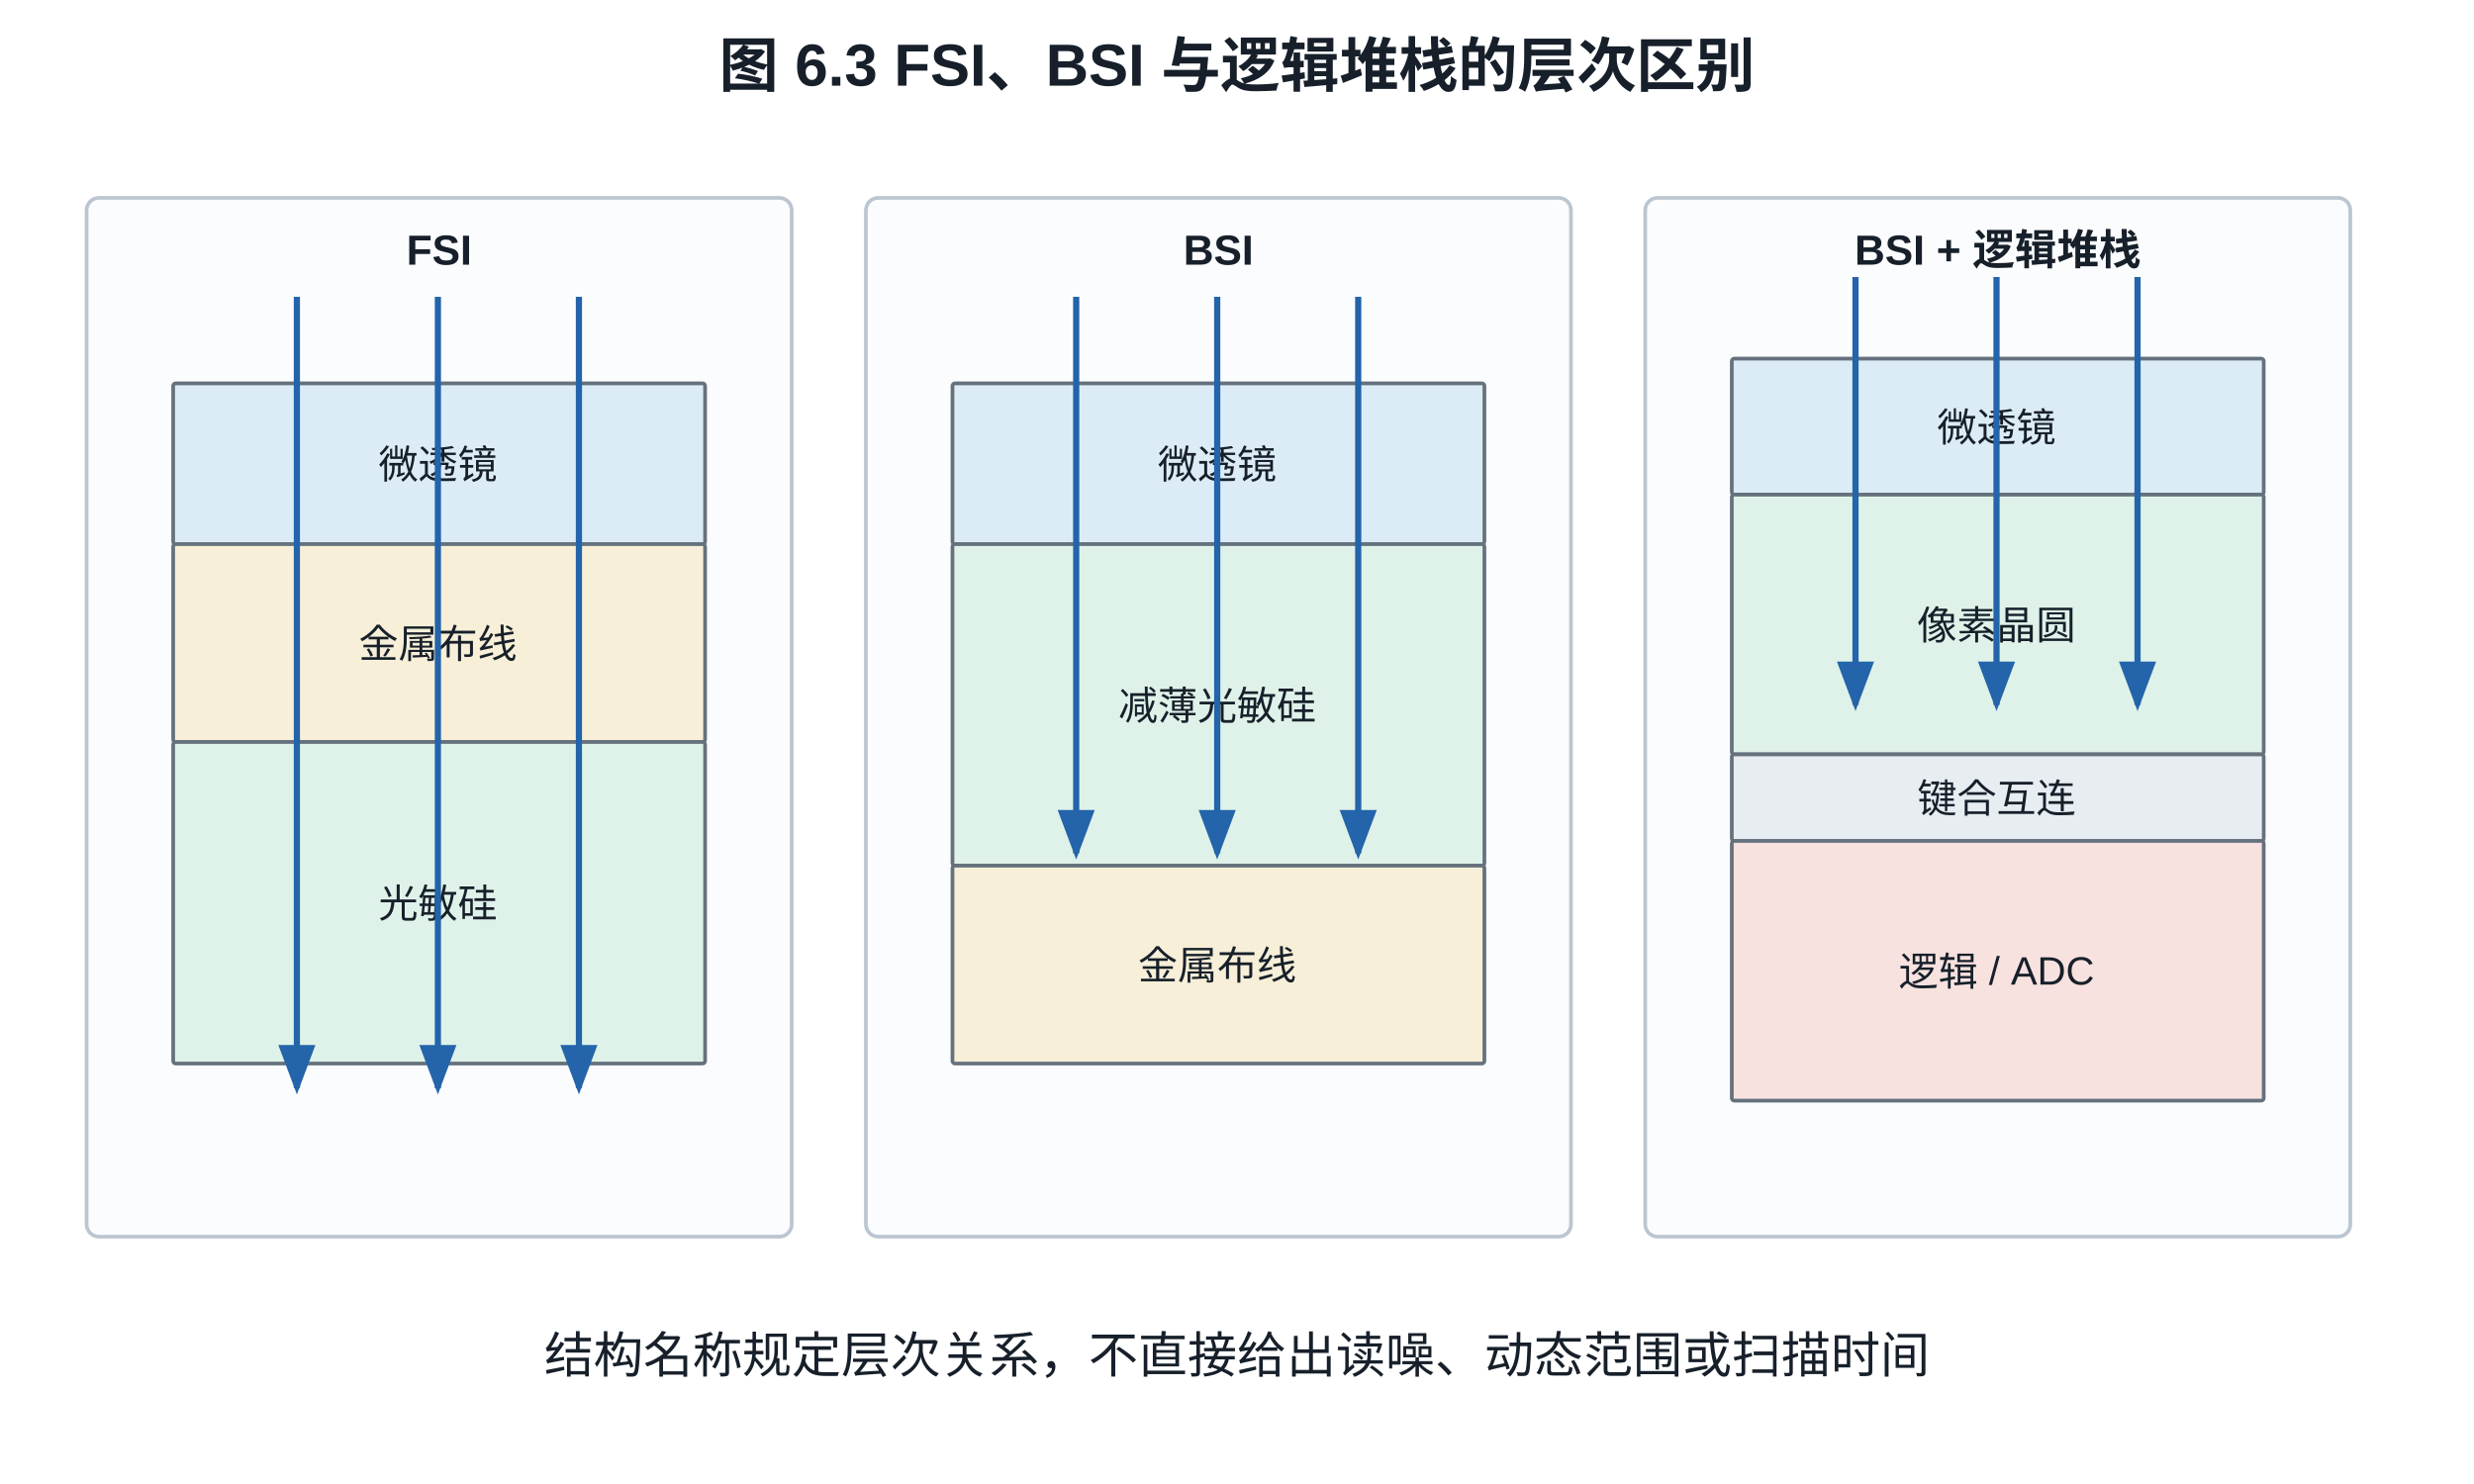
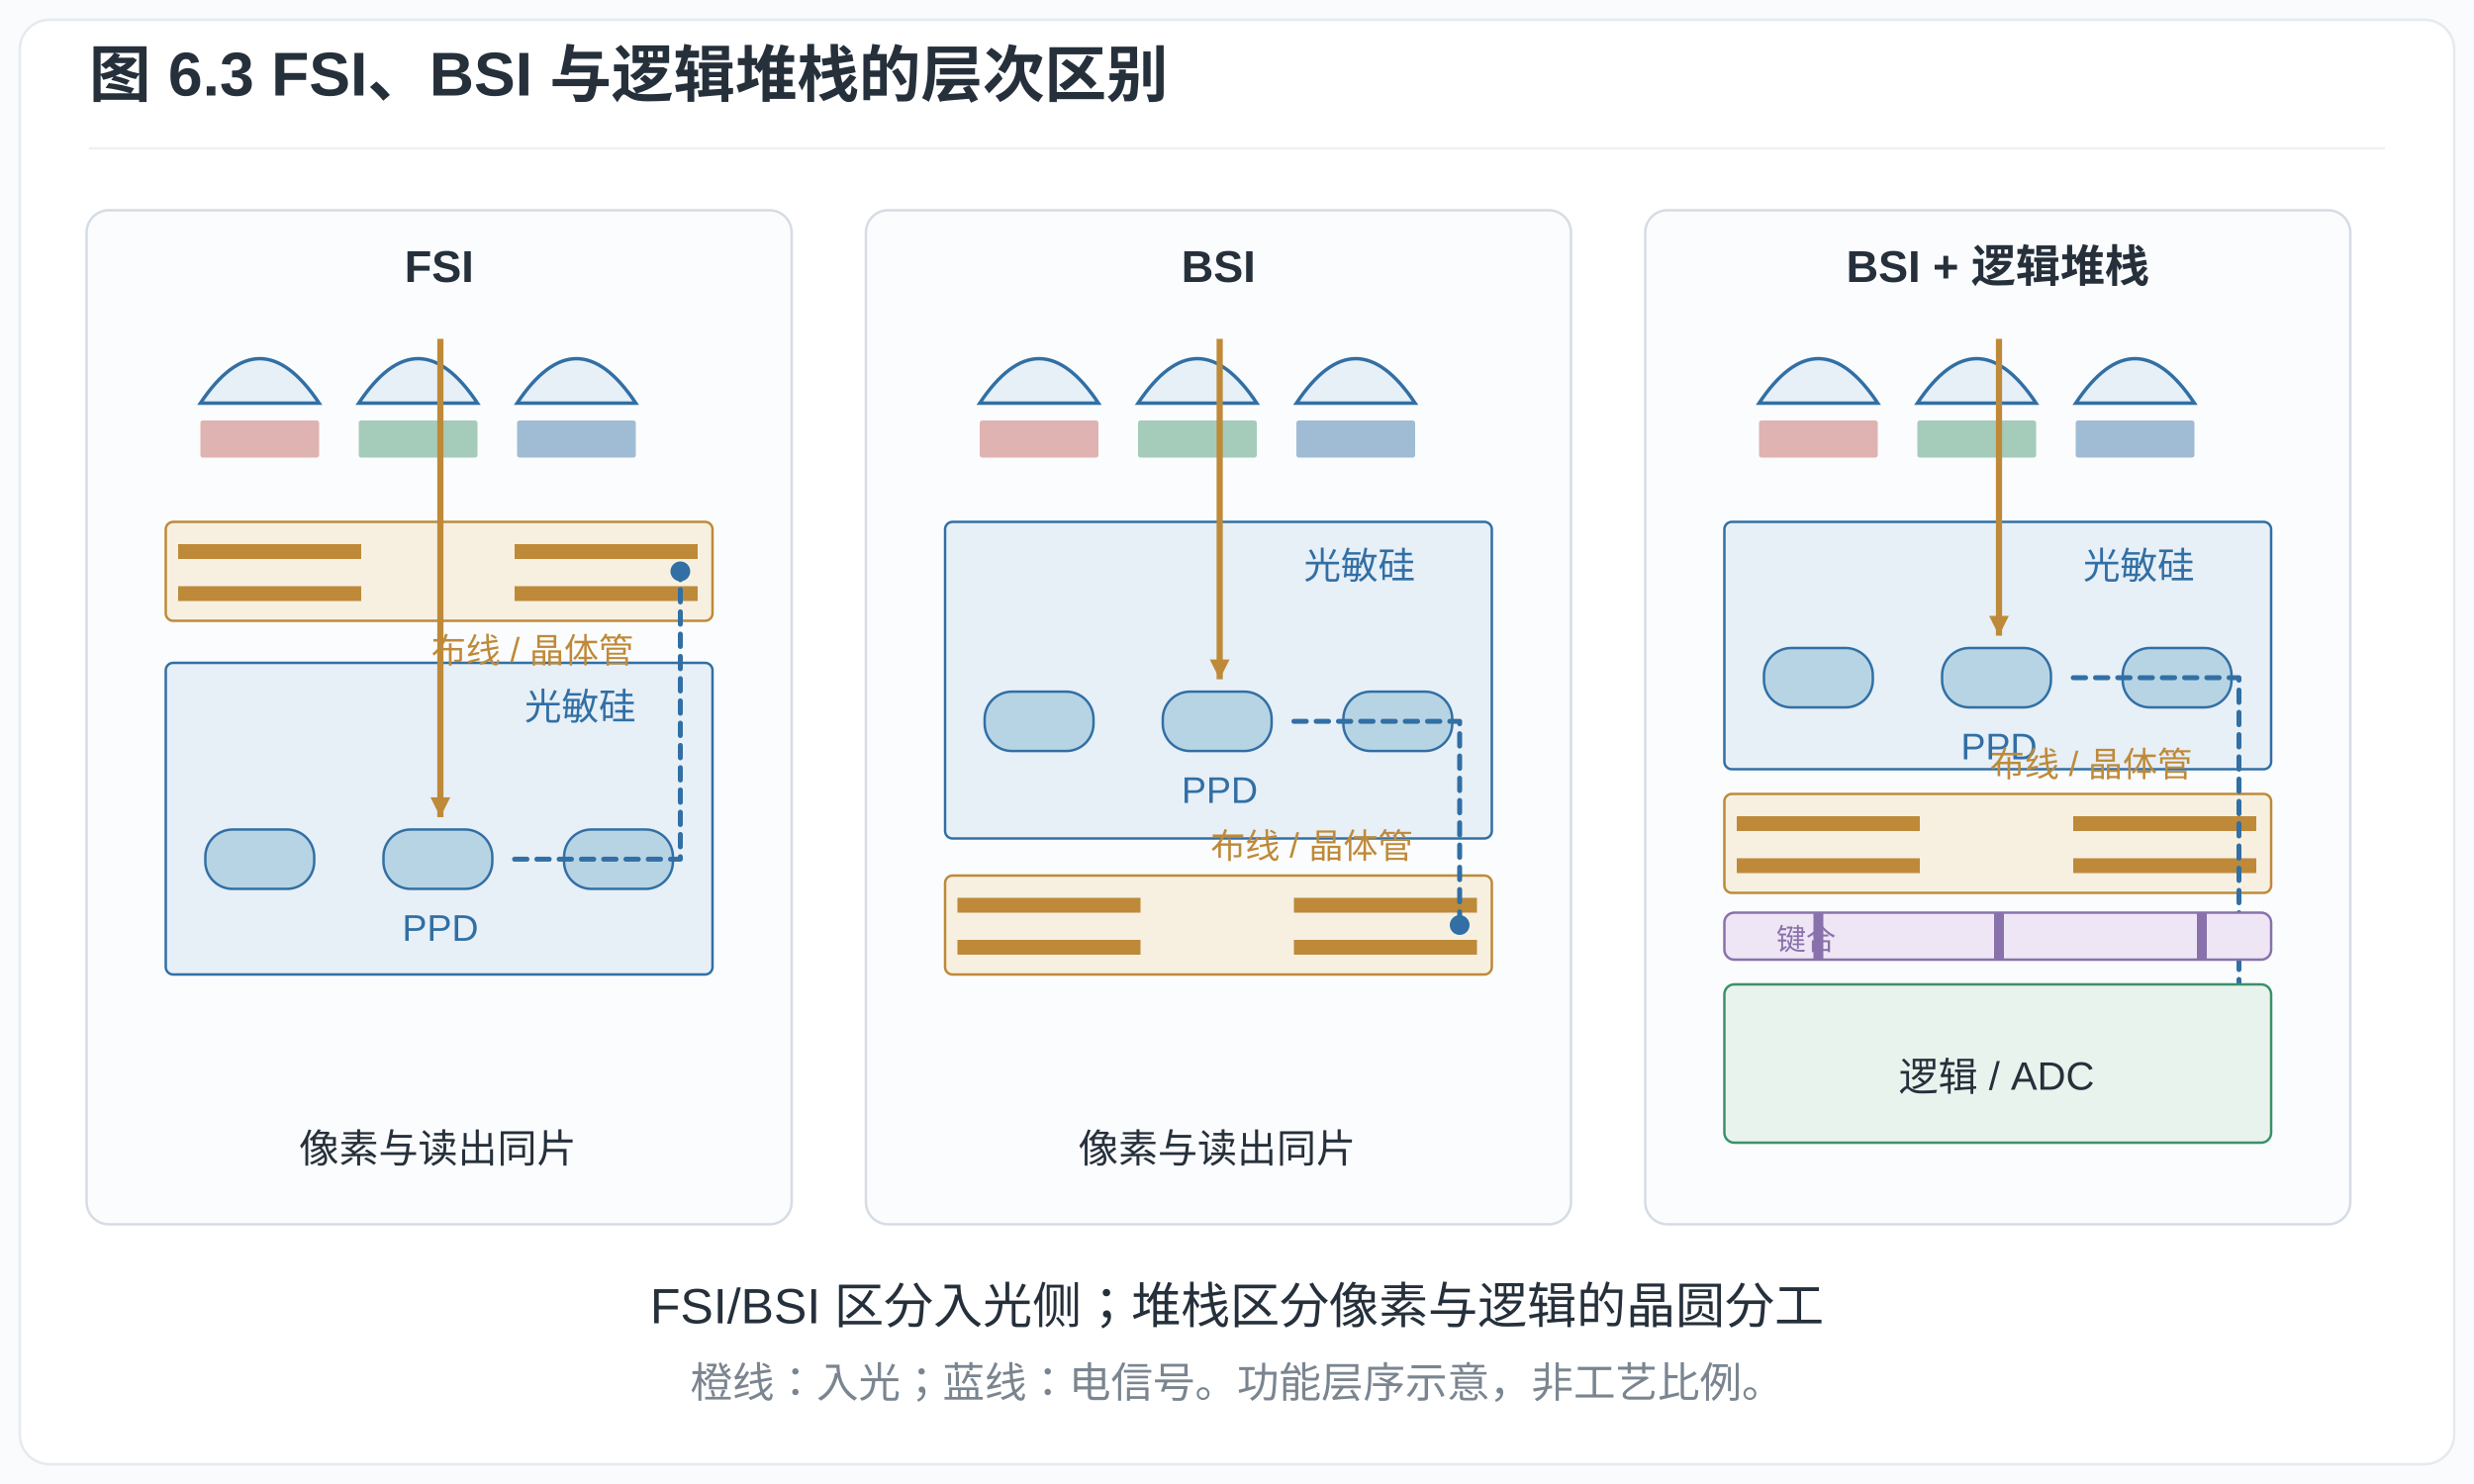
<svg xmlns="http://www.w3.org/2000/svg" width="1000" height="600" viewBox="0 0 1000 600" role="img" aria-label="图 6.3  FSI、BSI 与逻辑堆栈的层次区别">
  <defs>
    <marker id="arrow" markerWidth="9" markerHeight="9" refX="7" refY="3" orient="auto" markerUnits="strokeWidth">
      <path d="M0,0 L0,6 L8,3 z" fill="context-stroke" />
    </marker>
    <marker id="arrow-open" markerWidth="9" markerHeight="9" refX="7" refY="3" orient="auto" markerUnits="strokeWidth">
      <path d="M0,0 L8,3 L0,6" fill="none" stroke="context-stroke" />
    </marker>
  </defs>
-   <rect x="0" y="0" width="1000" height="600" fill="#ffffff" />
-   <text x="500.00" y="35.00" fill="#17202a" font-size="24" font-weight="700" text-anchor="middle" font-family="Arial, PingFang SC, Hiragino Sans GB, sans-serif">图 6.3  FSI、BSI 与逻辑堆栈的层次区别</text>
-   <rect x="35.00" y="80.00" width="285.00" height="420.00" rx="5" fill="#fbfcfe" stroke="#bcc6d0" stroke-width="1.5" opacity="1.0" />
-   <text x="177.50" y="107.00" fill="#17202a" font-size="17" font-weight="700" text-anchor="middle" font-family="Arial, PingFang SC, Hiragino Sans GB, sans-serif">FSI</text>
-   <rect x="70.00" y="155.00" width="215.00" height="65.00" rx="1" fill="#dcecf7" stroke="#66717e" stroke-width="1.5" opacity="1.0" />
-   <text x="177.00" y="193.50" fill="#17202a" font-size="16" font-weight="400" text-anchor="middle" font-family="Arial, PingFang SC, Hiragino Sans GB, sans-serif">微透镜</text>
-   <rect x="70.00" y="220.00" width="215.00" height="80.00" rx="1" fill="#f7efd8" stroke="#66717e" stroke-width="1.5" opacity="1.0" />
-   <text x="177.00" y="266.00" fill="#17202a" font-size="16" font-weight="400" text-anchor="middle" font-family="Arial, PingFang SC, Hiragino Sans GB, sans-serif">金属布线</text>
-   <rect x="70.00" y="300.00" width="215.00" height="130.00" rx="1" fill="#dff2e9" stroke="#66717e" stroke-width="1.5" opacity="1.0" />
-   <text x="177.00" y="371.00" fill="#17202a" font-size="16" font-weight="400" text-anchor="middle" font-family="Arial, PingFang SC, Hiragino Sans GB, sans-serif">光敏硅</text>
-   <line x1="120.00" y1="120.00" x2="120.00" y2="440.00" stroke="#2364aa" stroke-width="2.5" opacity="1.0" marker-end="url(#arrow)" />
-   <line x1="177.00" y1="120.00" x2="177.00" y2="440.00" stroke="#2364aa" stroke-width="2.5" opacity="1.0" marker-end="url(#arrow)" />
-   <line x1="234.00" y1="120.00" x2="234.00" y2="440.00" stroke="#2364aa" stroke-width="2.5" opacity="1.0" marker-end="url(#arrow)" />
-   <rect x="350.00" y="80.00" width="285.00" height="420.00" rx="5" fill="#fbfcfe" stroke="#bcc6d0" stroke-width="1.5" opacity="1.0" />
-   <text x="492.50" y="107.00" fill="#17202a" font-size="17" font-weight="700" text-anchor="middle" font-family="Arial, PingFang SC, Hiragino Sans GB, sans-serif">BSI</text>
-   <rect x="385.00" y="155.00" width="215.00" height="65.00" rx="1" fill="#dcecf7" stroke="#66717e" stroke-width="1.5" opacity="1.0" />
-   <text x="492.00" y="193.50" fill="#17202a" font-size="16" font-weight="400" text-anchor="middle" font-family="Arial, PingFang SC, Hiragino Sans GB, sans-serif">微透镜</text>
-   <rect x="385.00" y="220.00" width="215.00" height="130.00" rx="1" fill="#dff2e9" stroke="#66717e" stroke-width="1.5" opacity="1.0" />
-   <text x="492.00" y="291.00" fill="#17202a" font-size="16" font-weight="400" text-anchor="middle" font-family="Arial, PingFang SC, Hiragino Sans GB, sans-serif">减薄光敏硅</text>
-   <rect x="385.00" y="350.00" width="215.00" height="80.00" rx="1" fill="#f7efd8" stroke="#66717e" stroke-width="1.5" opacity="1.0" />
-   <text x="492.00" y="396.00" fill="#17202a" font-size="16" font-weight="400" text-anchor="middle" font-family="Arial, PingFang SC, Hiragino Sans GB, sans-serif">金属布线</text>
-   <line x1="435.00" y1="120.00" x2="435.00" y2="345.00" stroke="#2364aa" stroke-width="2.5" opacity="1.0" marker-end="url(#arrow)" />
-   <line x1="492.00" y1="120.00" x2="492.00" y2="345.00" stroke="#2364aa" stroke-width="2.5" opacity="1.0" marker-end="url(#arrow)" />
-   <line x1="549.00" y1="120.00" x2="549.00" y2="345.00" stroke="#2364aa" stroke-width="2.5" opacity="1.0" marker-end="url(#arrow)" />
-   <rect x="665.00" y="80.00" width="285.00" height="420.00" rx="5" fill="#fbfcfe" stroke="#bcc6d0" stroke-width="1.5" opacity="1.0" />
-   <text x="807.50" y="107.00" fill="#17202a" font-size="17" font-weight="700" text-anchor="middle" font-family="Arial, PingFang SC, Hiragino Sans GB, sans-serif">BSI + 逻辑堆栈</text>
-   <rect x="700.00" y="145.00" width="215.00" height="55.00" rx="1" fill="#dcecf7" stroke="#66717e" stroke-width="1.5" opacity="1.0" />
-   <text x="807.00" y="178.50" fill="#17202a" font-size="16" font-weight="400" text-anchor="middle" font-family="Arial, PingFang SC, Hiragino Sans GB, sans-serif">微透镜</text>
-   <rect x="700.00" y="200.00" width="215.00" height="105.00" rx="1" fill="#dff2e9" stroke="#66717e" stroke-width="1.5" opacity="1.0" />
-   <text x="807.00" y="258.50" fill="#17202a" font-size="16" font-weight="400" text-anchor="middle" font-family="Arial, PingFang SC, Hiragino Sans GB, sans-serif">像素晶圆</text>
-   <rect x="700.00" y="305.00" width="215.00" height="35.00" rx="1" fill="#e8edf2" stroke="#66717e" stroke-width="1.5" opacity="1.0" />
-   <text x="807.00" y="328.50" fill="#17202a" font-size="16" font-weight="400" text-anchor="middle" font-family="Arial, PingFang SC, Hiragino Sans GB, sans-serif">键合互连</text>
-   <rect x="700.00" y="340.00" width="215.00" height="105.00" rx="1" fill="#f7e2df" stroke="#66717e" stroke-width="1.5" opacity="1.0" />
-   <text x="807.00" y="398.50" fill="#17202a" font-size="16" font-weight="400" text-anchor="middle" font-family="Arial, PingFang SC, Hiragino Sans GB, sans-serif">逻辑 / ADC</text>
-   <line x1="750.00" y1="112.00" x2="750.00" y2="285.00" stroke="#2364aa" stroke-width="2.5" opacity="1.0" marker-end="url(#arrow)" />
-   <line x1="807.00" y1="112.00" x2="807.00" y2="285.00" stroke="#2364aa" stroke-width="2.5" opacity="1.0" marker-end="url(#arrow)" />
-   <line x1="864.00" y1="112.00" x2="864.00" y2="285.00" stroke="#2364aa" stroke-width="2.5" opacity="1.0" marker-end="url(#arrow)" />
-   <text x="500.00" y="555.00" fill="#17202a" font-size="20" font-weight="400" text-anchor="middle" font-family="Arial, PingFang SC, Hiragino Sans GB, sans-serif">结构名称规定层次关系，不直接给出读噪、动态范围或扫描时间</text>
+   <rect width="1000" height="600" fill="#fafbfc" />
+   <rect x="8" y="8" width="984" height="584" rx="12" fill="#fff" stroke="#e6e9ed" />
+   <text x="36.00" y="39.00" fill="#25303b" font-size="25" font-weight="600" text-anchor="start" font-family="Arial, PingFang SC, Hiragino Sans GB, sans-serif">图 6.3  FSI、BSI 与逻辑堆栈的层次区别</text>
+   <line x1="36.00" y1="60.00" x2="964.00" y2="60.00" stroke="#edf0f4" stroke-width="1" opacity="1.0" />
+   <rect x="35.00" y="85.00" width="285.00" height="410.00" rx="9" fill="#fbfcfd" stroke="#d5dce4" stroke-width="1" opacity="1.0" />
+   <text x="177.50" y="114.00" fill="#25303b" font-size="18" font-weight="600" text-anchor="middle" font-family="Arial, PingFang SC, Hiragino Sans GB, sans-serif">FSI</text>
+   <path d="M81,163 Q105,127 129,163 Z" fill="#e7eff7" stroke="#316fa4" stroke-width="1.4" />
+   <rect x="81.00" y="170.00" width="48.00" height="15.00" rx="1" fill="#bd5b54" stroke="none" stroke-width="2" opacity="0.45" />
+   <path d="M145,163 Q169,127 193,163 Z" fill="#e7eff7" stroke="#316fa4" stroke-width="1.4" />
+   <rect x="145.00" y="170.00" width="48.00" height="15.00" rx="1" fill="#3c9168" stroke="none" stroke-width="2" opacity="0.45" />
+   <path d="M209,163 Q233,127 257,163 Z" fill="#e7eff7" stroke="#316fa4" stroke-width="1.4" />
+   <rect x="209.00" y="170.00" width="48.00" height="15.00" rx="1" fill="#316fa4" stroke="none" stroke-width="2" opacity="0.45" />
+   <rect x="67.00" y="268.00" width="221.00" height="126.00" rx="3" fill="#e7eff7" stroke="#316fa4" stroke-width="1" opacity="1.0" />
+   <text x="257.00" y="291.00" fill="#316fa4" font-size="15" font-weight="400" text-anchor="end" font-family="Arial, PingFang SC, Hiragino Sans GB, sans-serif">光敏硅</text>
+   <rect x="83.00" y="335.38" width="44.00" height="24.00" rx="11" fill="#b7d4e5" stroke="#316fa4" stroke-width="1" opacity="1.0" />
+   <rect x="155.00" y="335.38" width="44.00" height="24.00" rx="11" fill="#b7d4e5" stroke="#316fa4" stroke-width="1" opacity="1.0" />
+   <rect x="228.00" y="335.38" width="44.00" height="24.00" rx="11" fill="#b7d4e5" stroke="#316fa4" stroke-width="1" opacity="1.0" />
+   <text x="178.00" y="380.38" fill="#316fa4" font-size="15" font-weight="400" text-anchor="middle" font-family="Arial, PingFang SC, Hiragino Sans GB, sans-serif">PPD</text>
+   <rect x="67.00" y="211.00" width="221.00" height="40.00" rx="3" fill="#f7f0e1" stroke="#be8a39" stroke-width="1" opacity="1.0" />
+   <rect x="72.00" y="220.00" width="74.00" height="6.00" rx="0" fill="#be8a39" stroke="none" stroke-width="2" opacity="1.0" />
+   <rect x="208.00" y="220.00" width="74.00" height="6.00" rx="0" fill="#be8a39" stroke="none" stroke-width="2" opacity="1.0" />
+   <rect x="72.00" y="237.00" width="74.00" height="6.00" rx="0" fill="#be8a39" stroke="none" stroke-width="2" opacity="1.0" />
+   <rect x="208.00" y="237.00" width="74.00" height="6.00" rx="0" fill="#be8a39" stroke="none" stroke-width="2" opacity="1.0" />
+   <text x="256.00" y="268.00" fill="#be8a39" font-size="14" font-weight="400" text-anchor="end" font-family="Arial, PingFang SC, Hiragino Sans GB, sans-serif">布线 / 晶体管</text>
+   <defs>
+     <marker id="arrow-be8a39-2.5" markerWidth="10.0" markerHeight="10.0" refX="9.0" refY="5.0" orient="auto" markerUnits="userSpaceOnUse">
+       <path d="M1 1L9.0 5.0L1 9.0Z" fill="#be8a39" />
+     </marker>
+   </defs>
+   <line x1="178.00" y1="137.00" x2="178.00" y2="330.38" stroke="#be8a39" stroke-width="2.5" opacity="1.0" marker-end="url(#arrow-be8a39-2.5)" />
+   <polyline points="208.00,347.38 275.00,347.38 275.00,231.00" fill="none" stroke="#316fa4" stroke-width="2" stroke-linejoin="round" stroke-linecap="round" opacity="1.0" stroke-dasharray="5 4" />
+   <circle cx="275.00" cy="231.00" r="3.00" fill="#316fa4" stroke="#316fa4" stroke-width="2" opacity="1.0" />
+   <text x="177.00" y="470.00" fill="#25303b" font-size="16" font-weight="400" text-anchor="middle" font-family="Arial, PingFang SC, Hiragino Sans GB, sans-serif">像素与读出同片</text>
+   <rect x="350.00" y="85.00" width="285.00" height="410.00" rx="9" fill="#fbfcfd" stroke="#d5dce4" stroke-width="1" opacity="1.0" />
+   <text x="492.50" y="114.00" fill="#25303b" font-size="18" font-weight="600" text-anchor="middle" font-family="Arial, PingFang SC, Hiragino Sans GB, sans-serif">BSI</text>
+   <path d="M396,163 Q420,127 444,163 Z" fill="#e7eff7" stroke="#316fa4" stroke-width="1.4" />
+   <rect x="396.00" y="170.00" width="48.00" height="15.00" rx="1" fill="#bd5b54" stroke="none" stroke-width="2" opacity="0.45" />
+   <path d="M460,163 Q484,127 508,163 Z" fill="#e7eff7" stroke="#316fa4" stroke-width="1.4" />
+   <rect x="460.00" y="170.00" width="48.00" height="15.00" rx="1" fill="#3c9168" stroke="none" stroke-width="2" opacity="0.45" />
+   <path d="M524,163 Q548,127 572,163 Z" fill="#e7eff7" stroke="#316fa4" stroke-width="1.4" />
+   <rect x="524.00" y="170.00" width="48.00" height="15.00" rx="1" fill="#316fa4" stroke="none" stroke-width="2" opacity="0.45" />
+   <rect x="382.00" y="211.00" width="221.00" height="128.00" rx="3" fill="#e7eff7" stroke="#316fa4" stroke-width="1" opacity="1.0" />
+   <text x="572.00" y="234.00" fill="#316fa4" font-size="15" font-weight="400" text-anchor="end" font-family="Arial, PingFang SC, Hiragino Sans GB, sans-serif">光敏硅</text>
+   <rect x="398.00" y="279.64" width="44.00" height="24.00" rx="11" fill="#b7d4e5" stroke="#316fa4" stroke-width="1" opacity="1.0" />
+   <rect x="470.00" y="279.64" width="44.00" height="24.00" rx="11" fill="#b7d4e5" stroke="#316fa4" stroke-width="1" opacity="1.0" />
+   <rect x="543.00" y="279.64" width="44.00" height="24.00" rx="11" fill="#b7d4e5" stroke="#316fa4" stroke-width="1" opacity="1.0" />
+   <text x="493.00" y="324.64" fill="#316fa4" font-size="15" font-weight="400" text-anchor="middle" font-family="Arial, PingFang SC, Hiragino Sans GB, sans-serif">PPD</text>
+   <rect x="382.00" y="354.00" width="221.00" height="40.00" rx="3" fill="#f7f0e1" stroke="#be8a39" stroke-width="1" opacity="1.0" />
+   <rect x="387.00" y="363.00" width="74.00" height="6.00" rx="0" fill="#be8a39" stroke="none" stroke-width="2" opacity="1.0" />
+   <rect x="523.00" y="363.00" width="74.00" height="6.00" rx="0" fill="#be8a39" stroke="none" stroke-width="2" opacity="1.0" />
+   <rect x="387.00" y="380.00" width="74.00" height="6.00" rx="0" fill="#be8a39" stroke="none" stroke-width="2" opacity="1.0" />
+   <rect x="523.00" y="380.00" width="74.00" height="6.00" rx="0" fill="#be8a39" stroke="none" stroke-width="2" opacity="1.0" />
+   <text x="571.00" y="347.00" fill="#be8a39" font-size="14" font-weight="400" text-anchor="end" font-family="Arial, PingFang SC, Hiragino Sans GB, sans-serif">布线 / 晶体管</text>
+   <line x1="493.00" y1="137.00" x2="493.00" y2="274.64" stroke="#be8a39" stroke-width="2.5" opacity="1.0" marker-end="url(#arrow-be8a39-2.5)" />
+   <polyline points="523.00,291.64 590.00,291.64 590.00,374.00" fill="none" stroke="#316fa4" stroke-width="2" stroke-linejoin="round" stroke-linecap="round" opacity="1.0" stroke-dasharray="5 4" />
+   <circle cx="590.00" cy="374.00" r="3.00" fill="#316fa4" stroke="#316fa4" stroke-width="2" opacity="1.0" />
+   <text x="492.00" y="470.00" fill="#25303b" font-size="16" font-weight="400" text-anchor="middle" font-family="Arial, PingFang SC, Hiragino Sans GB, sans-serif">像素与读出同片</text>
+   <rect x="665.00" y="85.00" width="285.00" height="410.00" rx="9" fill="#fbfcfd" stroke="#d5dce4" stroke-width="1" opacity="1.0" />
+   <text x="807.50" y="114.00" fill="#25303b" font-size="18" font-weight="600" text-anchor="middle" font-family="Arial, PingFang SC, Hiragino Sans GB, sans-serif">BSI + 逻辑堆栈</text>
+   <path d="M711,163 Q735,127 759,163 Z" fill="#e7eff7" stroke="#316fa4" stroke-width="1.4" />
+   <rect x="711.00" y="170.00" width="48.00" height="15.00" rx="1" fill="#bd5b54" stroke="none" stroke-width="2" opacity="0.45" />
+   <path d="M775,163 Q799,127 823,163 Z" fill="#e7eff7" stroke="#316fa4" stroke-width="1.4" />
+   <rect x="775.00" y="170.00" width="48.00" height="15.00" rx="1" fill="#3c9168" stroke="none" stroke-width="2" opacity="0.45" />
+   <path d="M839,163 Q863,127 887,163 Z" fill="#e7eff7" stroke="#316fa4" stroke-width="1.4" />
+   <rect x="839.00" y="170.00" width="48.00" height="15.00" rx="1" fill="#316fa4" stroke="none" stroke-width="2" opacity="0.45" />
+   <rect x="697.00" y="211.00" width="221.00" height="100.00" rx="3" fill="#e7eff7" stroke="#316fa4" stroke-width="1" opacity="1.0" />
+   <text x="887.00" y="234.00" fill="#316fa4" font-size="15" font-weight="400" text-anchor="end" font-family="Arial, PingFang SC, Hiragino Sans GB, sans-serif">光敏硅</text>
+   <rect x="713.00" y="262.00" width="44.00" height="24.00" rx="11" fill="#b7d4e5" stroke="#316fa4" stroke-width="1" opacity="1.0" />
+   <rect x="785.00" y="262.00" width="44.00" height="24.00" rx="11" fill="#b7d4e5" stroke="#316fa4" stroke-width="1" opacity="1.0" />
+   <rect x="858.00" y="262.00" width="44.00" height="24.00" rx="11" fill="#b7d4e5" stroke="#316fa4" stroke-width="1" opacity="1.0" />
+   <text x="808.00" y="307.00" fill="#316fa4" font-size="15" font-weight="400" text-anchor="middle" font-family="Arial, PingFang SC, Hiragino Sans GB, sans-serif">PPD</text>
+   <rect x="697.00" y="321.00" width="221.00" height="40.00" rx="3" fill="#f7f0e1" stroke="#be8a39" stroke-width="1" opacity="1.0" />
+   <rect x="702.00" y="330.00" width="74.00" height="6.00" rx="0" fill="#be8a39" stroke="none" stroke-width="2" opacity="1.0" />
+   <rect x="838.00" y="330.00" width="74.00" height="6.00" rx="0" fill="#be8a39" stroke="none" stroke-width="2" opacity="1.0" />
+   <rect x="702.00" y="347.00" width="74.00" height="6.00" rx="0" fill="#be8a39" stroke="none" stroke-width="2" opacity="1.0" />
+   <rect x="838.00" y="347.00" width="74.00" height="6.00" rx="0" fill="#be8a39" stroke="none" stroke-width="2" opacity="1.0" />
+   <text x="886.00" y="314.00" fill="#be8a39" font-size="14" font-weight="400" text-anchor="end" font-family="Arial, PingFang SC, Hiragino Sans GB, sans-serif">布线 / 晶体管</text>
+   <line x1="808.00" y1="137.00" x2="808.00" y2="257.00" stroke="#be8a39" stroke-width="2.5" opacity="1.0" marker-end="url(#arrow-be8a39-2.5)" />
+   <polyline points="838.00,274.00 905.00,274.00 905.00,432.00" fill="none" stroke="#316fa4" stroke-width="2" stroke-linejoin="round" stroke-linecap="round" opacity="1.0" stroke-dasharray="5 4" />
+   <circle cx="905.00" cy="432.00" r="3.00" fill="#316fa4" stroke="#316fa4" stroke-width="2" opacity="1.0" />
+   <rect x="697.00" y="369.00" width="221.00" height="19.00" rx="4" fill="#eee6f4" stroke="#8971ac" stroke-width="1" opacity="1.0" />
+   <line x1="735.00" y1="369.00" x2="735.00" y2="388.00" stroke="#8971ac" stroke-width="4" opacity="1.0" />
+   <line x1="808.00" y1="369.00" x2="808.00" y2="388.00" stroke="#8971ac" stroke-width="4" opacity="1.0" />
+   <line x1="890.00" y1="369.00" x2="890.00" y2="388.00" stroke="#8971ac" stroke-width="4" opacity="1.0" />
+   <rect x="697.00" y="398.00" width="221.00" height="64.00" rx="4" fill="#e9f3ed" stroke="#3c9168" stroke-width="1" opacity="1.0" />
+   <text x="807.00" y="441.00" fill="#25303b" font-size="16" font-weight="400" text-anchor="middle" font-family="Arial, PingFang SC, Hiragino Sans GB, sans-serif">逻辑 / ADC</text>
+   <text x="718.00" y="384.00" fill="#8971ac" font-size="12" font-weight="400" text-anchor="start" font-family="Arial, PingFang SC, Hiragino Sans GB, sans-serif">键合</text>
+   <text x="500.00" y="535.00" fill="#25303b" font-size="20" font-weight="400" text-anchor="middle" font-family="Arial, PingFang SC, Hiragino Sans GB, sans-serif">FSI/BSI 区分入光侧；堆栈区分像素与逻辑的晶圆分工</text>
+   <text x="500.00" y="565.00" fill="#7a8590" font-size="17" font-weight="400" text-anchor="middle" font-family="Arial, PingFang SC, Hiragino Sans GB, sans-serif">橙线：入光；蓝线：电信号。功能层序示意，非工艺比例。</text>
</svg>
